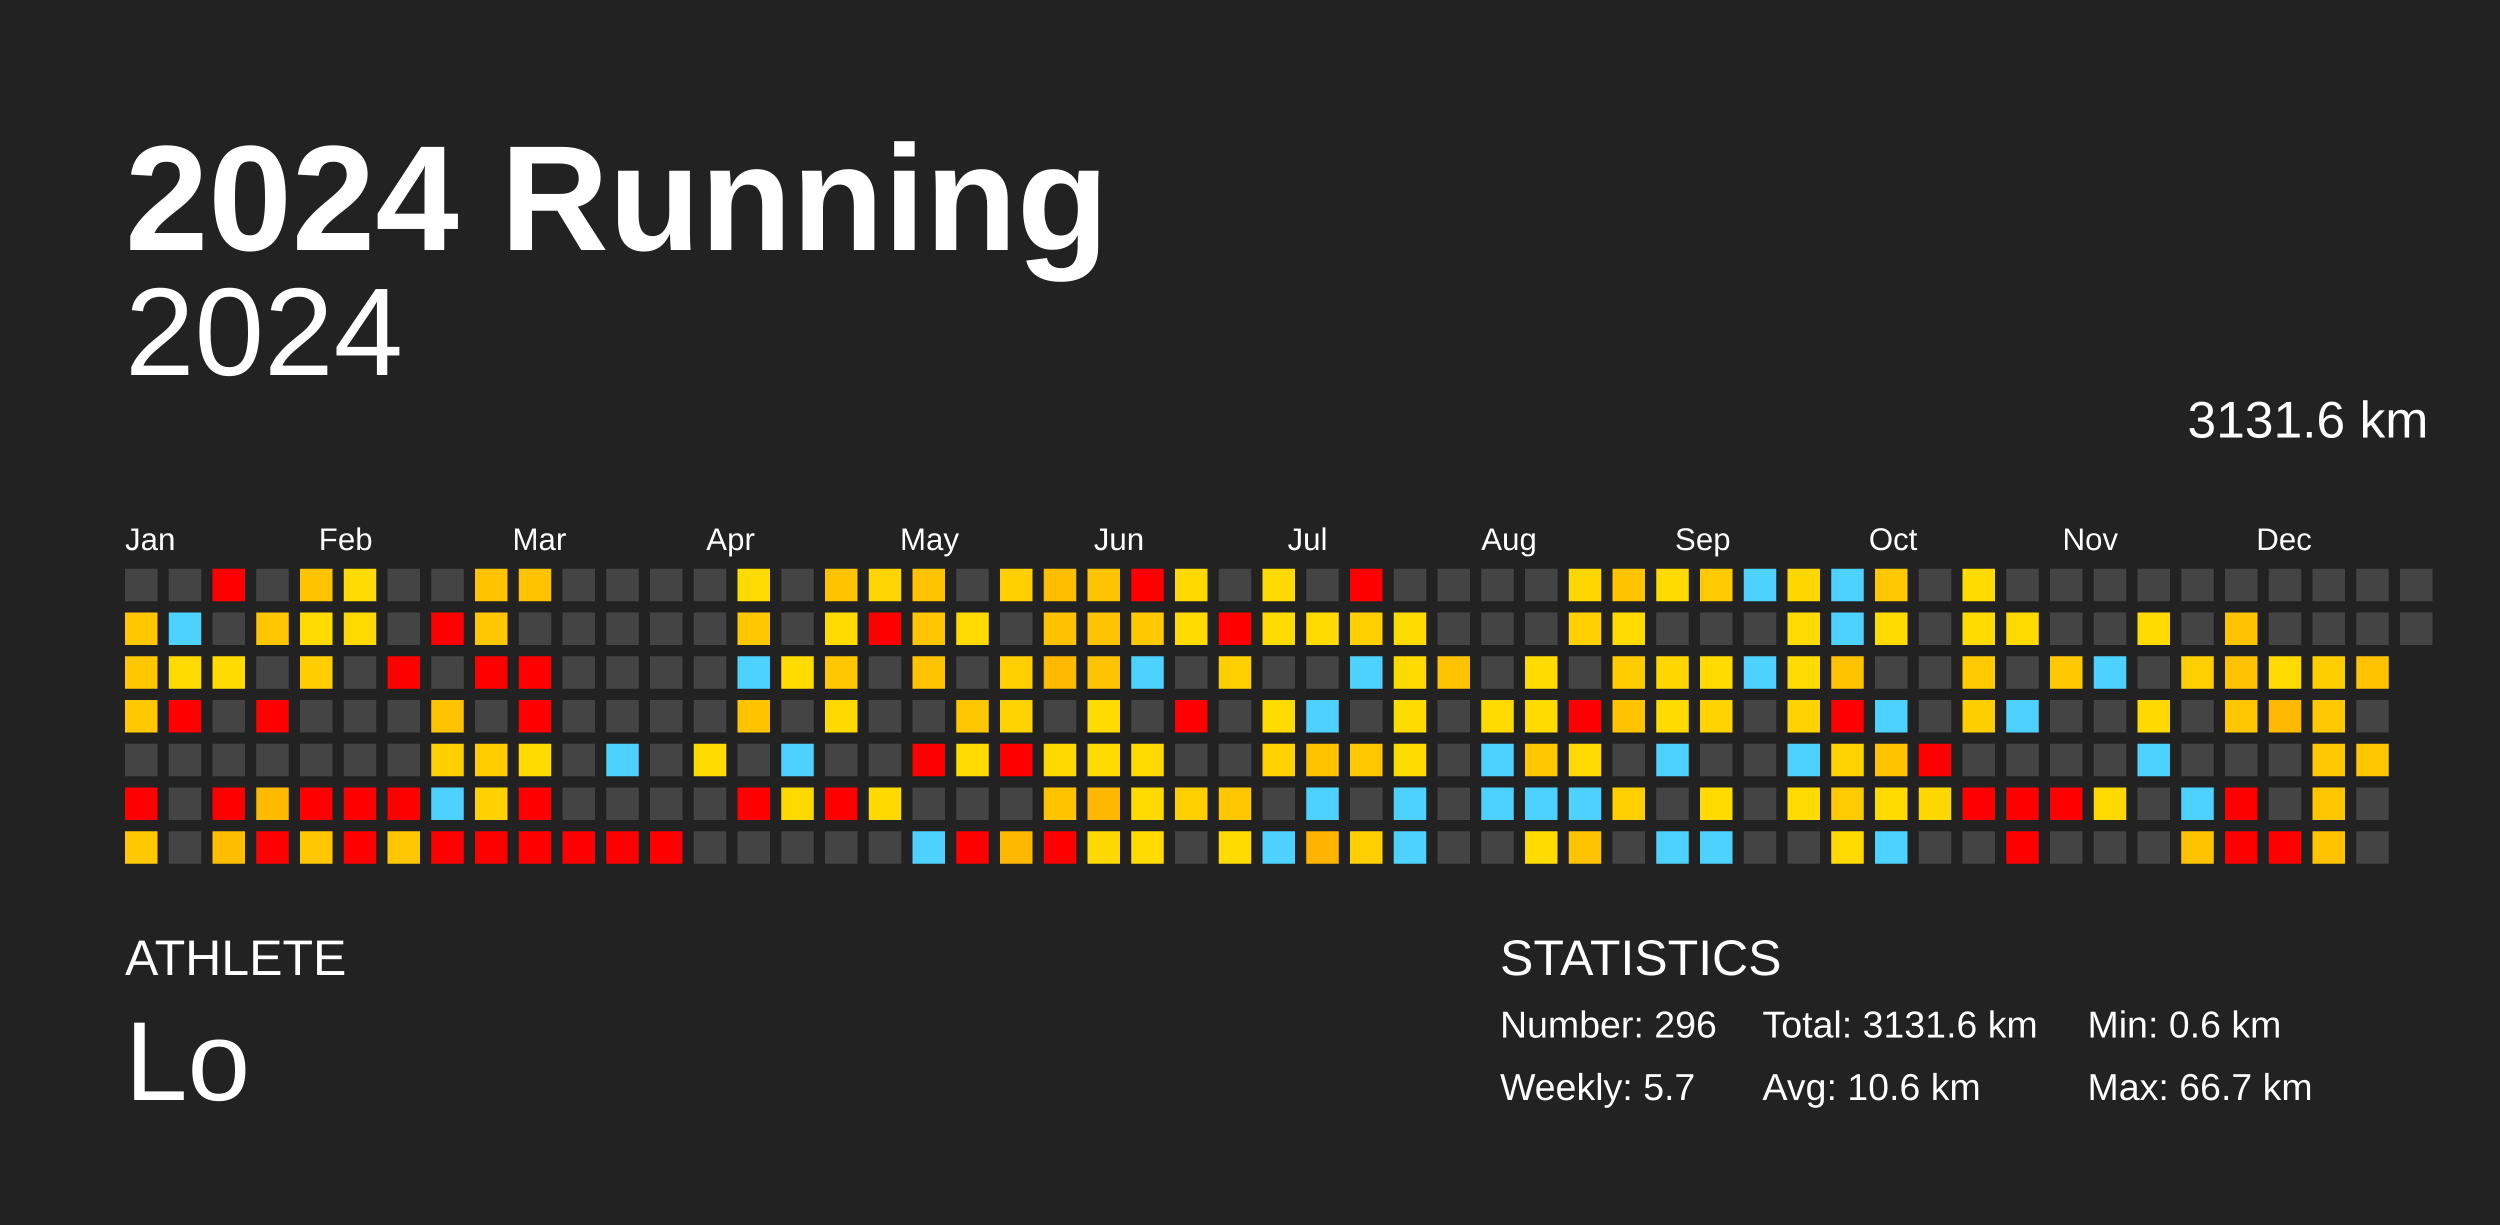
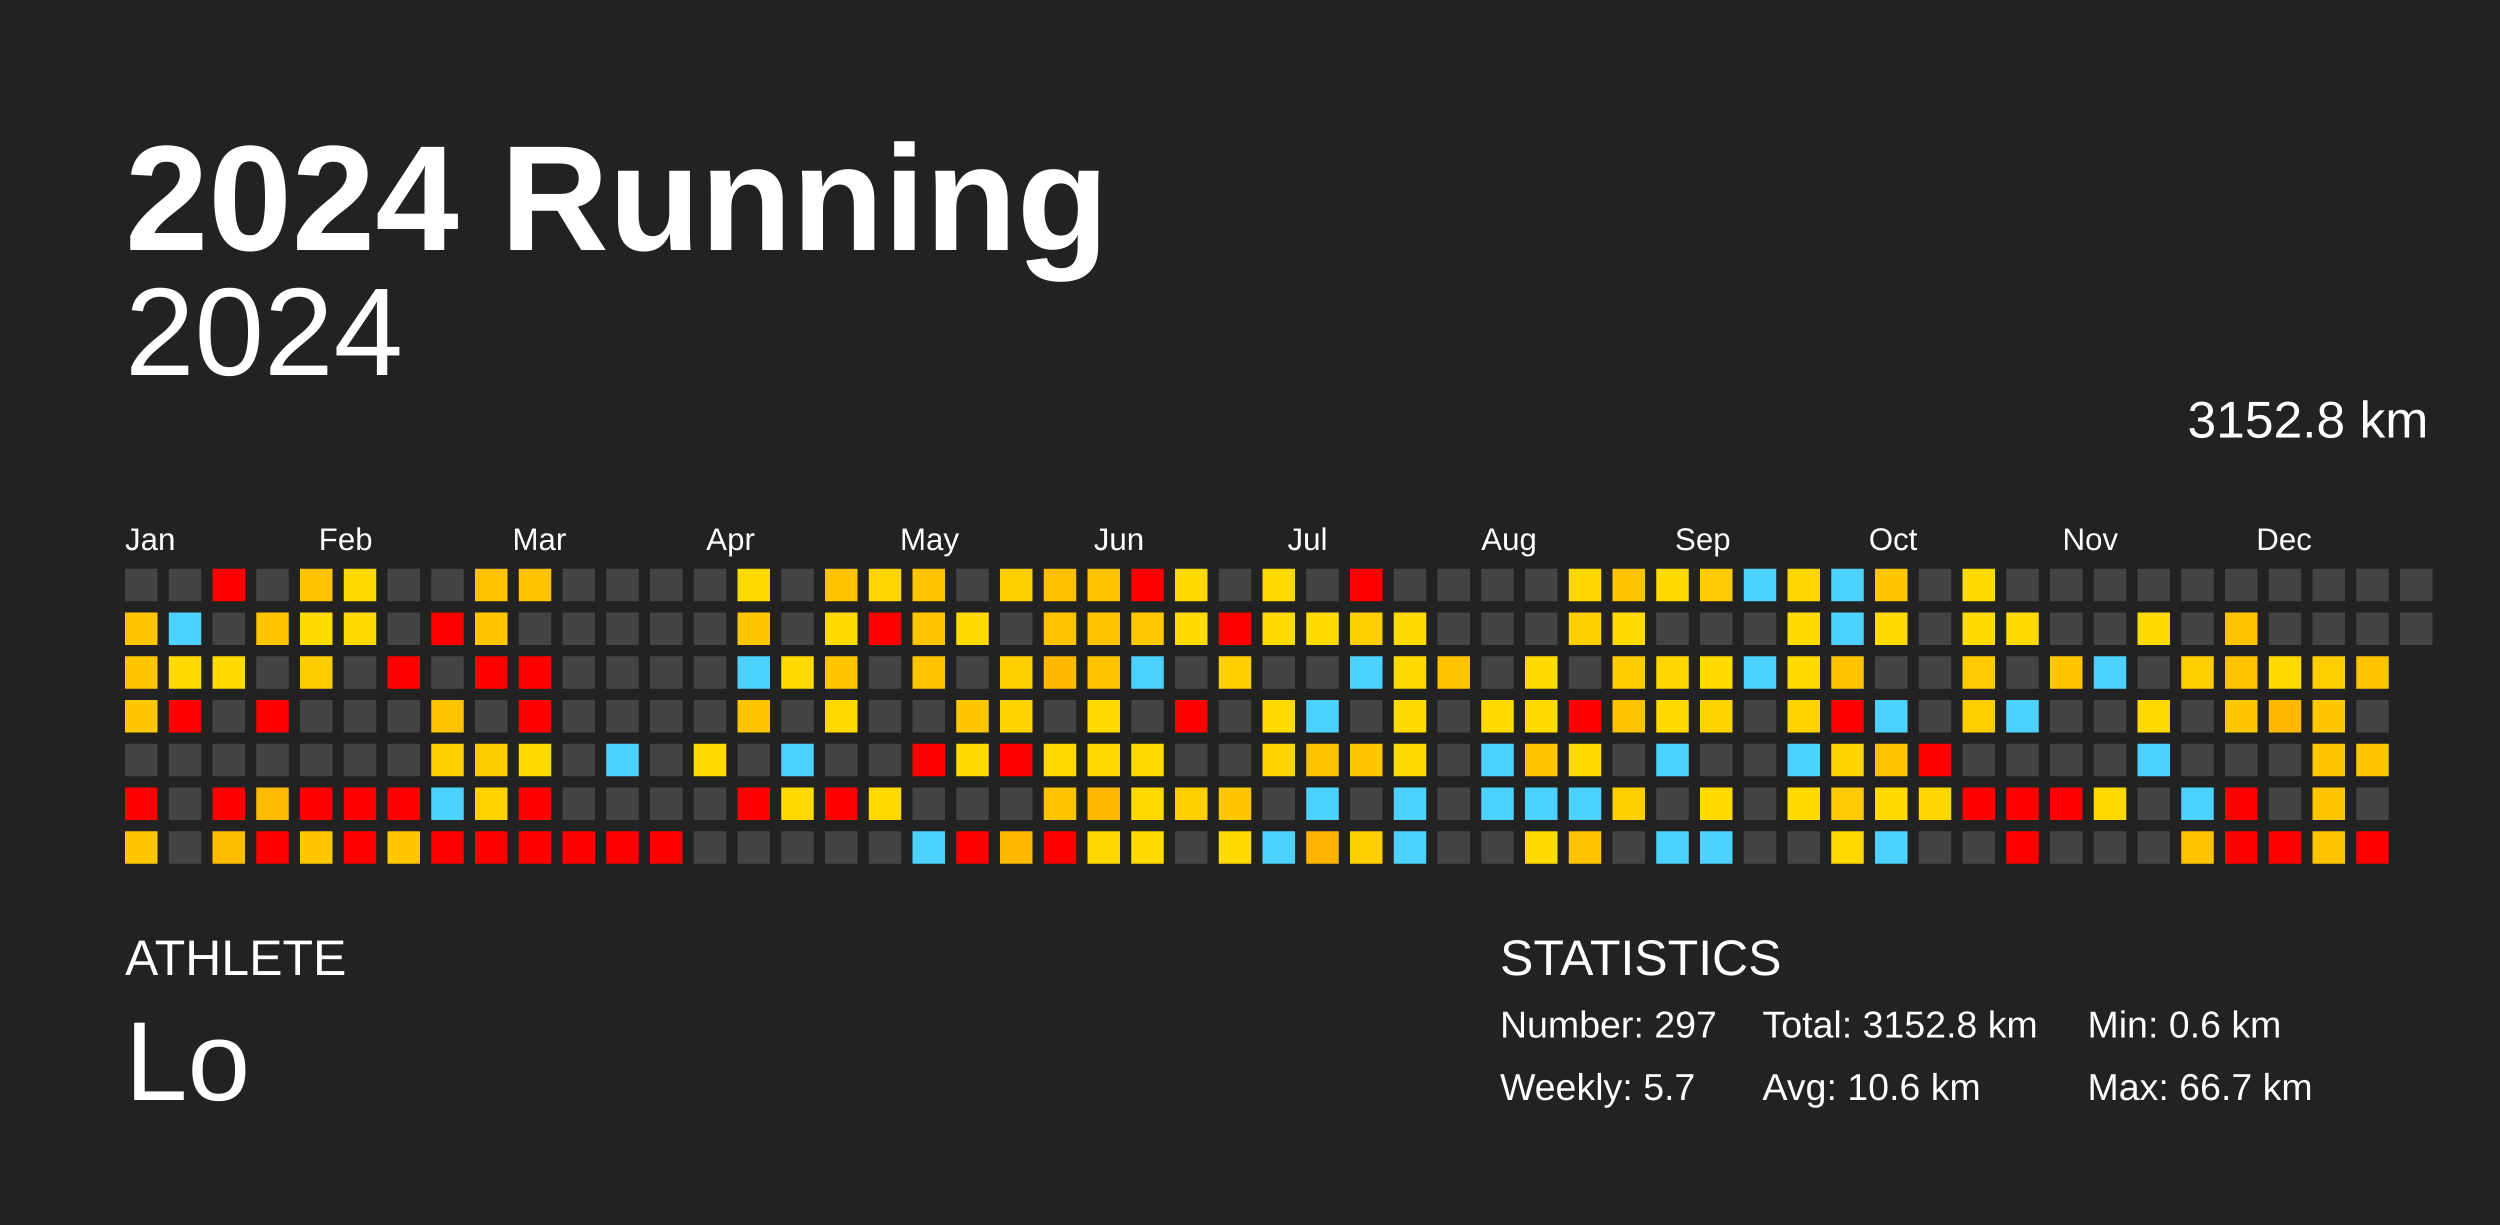
<svg xmlns="http://www.w3.org/2000/svg" baseProfile="full" height="98mm" version="1.1" viewBox="0,0,200,98" width="200mm">
  <defs />
  <rect fill="#222222" height="98" width="200" x="0" y="0" />
  <text fill="#FFFFFF" style="font-size:12px; font-family:Arial; font-weight:bold;" x="10" y="20">2024 Running</text>
  <text fill="#FFFFFF" style="font-size:4px; font-family:Arial" x="10" y="78">ATHLETE</text>
  <text fill="#FFFFFF" style="font-size:9px; font-family:Arial" x="10" y="88">Lo</text>
  <text fill="#FFFFFF" style="font-size:4px; font-family:Arial" x="120" y="78">STATISTICS</text>
-   <text fill="#FFFFFF" style="font-size:3px; font-family:Arial" x="120" y="83">Number: 296</text>
+   <text fill="#FFFFFF" style="font-size:3px; font-family:Arial" x="120" y="83">Number: 297</text>
  <text fill="#FFFFFF" style="font-size:3px; font-family:Arial" x="120" y="88">Weekly: 5.7</text>
-   <text fill="#FFFFFF" style="font-size:3px; font-family:Arial" x="141" y="83">Total: 3131.6 km</text>
+   <text fill="#FFFFFF" style="font-size:3px; font-family:Arial" x="141" y="83">Total: 3152.8 km</text>
  <text fill="#FFFFFF" style="font-size:3px; font-family:Arial" x="141" y="88">Avg: 10.6 km</text>
  <text fill="#FFFFFF" style="font-size:3px; font-family:Arial" x="167" y="83">Min: 0.6 km</text>
  <text fill="#FFFFFF" style="font-size:3px; font-family:Arial" x="167" y="88">Max: 66.7 km</text>
  <text alignment-baseline="hanging" fill="#FFFFFF" style="font-size:10.0px; font-family:Arial;" x="10" y="30">2024</text>
-   <text alignment-baseline="hanging" fill="#FFFFFF" style="font-size:4.125px; font-family:Arial;" x="175" y="35">3131.6 km</text>
+   <text alignment-baseline="hanging" fill="#FFFFFF" style="font-size:4.125px; font-family:Arial;" x="175" y="35">3152.8 km</text>
  <text fill="#FFFFFF" style="font-size:2.5px; font-family:Arial" x="10.0" y="44">Jan</text>
  <text fill="#FFFFFF" style="font-size:2.5px; font-family:Arial" x="25.5" y="44">Feb</text>
  <text fill="#FFFFFF" style="font-size:2.5px; font-family:Arial" x="41.0" y="44">Mar</text>
  <text fill="#FFFFFF" style="font-size:2.5px; font-family:Arial" x="56.5" y="44">Apr</text>
  <text fill="#FFFFFF" style="font-size:2.5px; font-family:Arial" x="72.0" y="44">May</text>
  <text fill="#FFFFFF" style="font-size:2.5px; font-family:Arial" x="87.5" y="44">Jun</text>
  <text fill="#FFFFFF" style="font-size:2.5px; font-family:Arial" x="103.0" y="44">Jul</text>
  <text fill="#FFFFFF" style="font-size:2.5px; font-family:Arial" x="118.5" y="44">Aug</text>
  <text fill="#FFFFFF" style="font-size:2.5px; font-family:Arial" x="134.0" y="44">Sep</text>
  <text fill="#FFFFFF" style="font-size:2.5px; font-family:Arial" x="149.5" y="44">Oct</text>
  <text fill="#FFFFFF" style="font-size:2.5px; font-family:Arial" x="165.0" y="44">Nov</text>
  <text fill="#FFFFFF" style="font-size:2.5px; font-family:Arial" x="180.5" y="44">Dec</text>
  <rect fill="#444444" height="2.6" width="2.6" x="10.0" y="45.5" />
  <rect fill="#ffc700" height="2.6" width="2.6" x="10.0" y="49.0" />
  <rect fill="#ffc700" height="2.6" width="2.6" x="10.0" y="52.5" />
  <rect fill="#ffc800" height="2.6" width="2.6" x="10.0" y="56.0" />
  <rect fill="#444444" height="2.6" width="2.6" x="10.0" y="59.5" />
  <rect fill="red" height="2.6" width="2.6" x="10.0" y="63.0" />
  <rect fill="#ffc800" height="2.6" width="2.6" x="10.0" y="66.5" />
  <rect fill="#444444" height="2.6" width="2.6" x="13.5" y="45.5" />
  <rect fill="#4dd2ff" height="2.6" width="2.6" x="13.5" y="49.0" />
  <rect fill="#ffda00" height="2.6" width="2.6" x="13.5" y="52.5" />
  <rect fill="red" height="2.6" width="2.6" x="13.5" y="56.0" />
  <rect fill="#444444" height="2.6" width="2.6" x="13.5" y="59.5" />
  <rect fill="#444444" height="2.6" width="2.6" x="13.5" y="63.0" />
  <rect fill="#444444" height="2.6" width="2.6" x="13.5" y="66.5" />
  <rect fill="red" height="2.6" width="2.6" x="17.0" y="45.5" />
  <rect fill="#444444" height="2.6" width="2.6" x="17.0" y="49.0" />
  <rect fill="#ffdb00" height="2.6" width="2.6" x="17.0" y="52.5" />
  <rect fill="#444444" height="2.6" width="2.6" x="17.0" y="56.0" />
  <rect fill="#444444" height="2.6" width="2.6" x="17.0" y="59.5" />
  <rect fill="red" height="2.6" width="2.6" x="17.0" y="63.0" />
  <rect fill="#ffbd00" height="2.6" width="2.6" x="17.0" y="66.5" />
  <rect fill="#444444" height="2.6" width="2.6" x="20.5" y="45.5" />
  <rect fill="#ffc600" height="2.6" width="2.6" x="20.5" y="49.0" />
  <rect fill="#444444" height="2.6" width="2.6" x="20.5" y="52.5" />
  <rect fill="red" height="2.6" width="2.6" x="20.5" y="56.0" />
  <rect fill="#444444" height="2.6" width="2.6" x="20.5" y="59.5" />
  <rect fill="#ffbb00" height="2.6" width="2.6" x="20.5" y="63.0" />
  <rect fill="red" height="2.6" width="2.6" x="20.5" y="66.5" />
  <rect fill="#ffc300" height="2.6" width="2.6" x="24.0" y="45.5" />
  <rect fill="#ffdb00" height="2.6" width="2.6" x="24.0" y="49.0" />
  <rect fill="#ffcd00" height="2.6" width="2.6" x="24.0" y="52.5" />
  <rect fill="#444444" height="2.6" width="2.6" x="24.0" y="56.0" />
  <rect fill="#444444" height="2.6" width="2.6" x="24.0" y="59.5" />
  <rect fill="red" height="2.6" width="2.6" x="24.0" y="63.0" />
  <rect fill="#ffc700" height="2.6" width="2.6" x="24.0" y="66.5" />
  <rect fill="#ffdb00" height="2.6" width="2.6" x="27.5" y="45.5" />
  <rect fill="#ffda00" height="2.6" width="2.6" x="27.5" y="49.0" />
  <rect fill="#444444" height="2.6" width="2.6" x="27.5" y="52.5" />
  <rect fill="#444444" height="2.6" width="2.6" x="27.5" y="56.0" />
  <rect fill="#444444" height="2.6" width="2.6" x="27.5" y="59.5" />
  <rect fill="red" height="2.6" width="2.6" x="27.5" y="63.0" />
  <rect fill="red" height="2.6" width="2.6" x="27.5" y="66.5" />
  <rect fill="#444444" height="2.6" width="2.6" x="31.0" y="45.5" />
  <rect fill="#444444" height="2.6" width="2.6" x="31.0" y="49.0" />
  <rect fill="red" height="2.6" width="2.6" x="31.0" y="52.5" />
  <rect fill="#444444" height="2.6" width="2.6" x="31.0" y="56.0" />
  <rect fill="#444444" height="2.6" width="2.6" x="31.0" y="59.5" />
  <rect fill="red" height="2.6" width="2.6" x="31.0" y="63.0" />
  <rect fill="#ffc700" height="2.6" width="2.6" x="31.0" y="66.5" />
  <rect fill="#444444" height="2.6" width="2.6" x="34.5" y="45.5" />
  <rect fill="red" height="2.6" width="2.6" x="34.5" y="49.0" />
  <rect fill="#444444" height="2.6" width="2.6" x="34.5" y="52.5" />
  <rect fill="#ffc300" height="2.6" width="2.6" x="34.5" y="56.0" />
  <rect fill="#ffcf00" height="2.6" width="2.6" x="34.5" y="59.5" />
  <rect fill="#4dd2ff" height="2.6" width="2.6" x="34.5" y="63.0" />
  <rect fill="red" height="2.6" width="2.6" x="34.5" y="66.5" />
  <rect fill="#ffc300" height="2.6" width="2.6" x="38.0" y="45.5" />
  <rect fill="#ffc700" height="2.6" width="2.6" x="38.0" y="49.0" />
  <rect fill="red" height="2.6" width="2.6" x="38.0" y="52.5" />
  <rect fill="#444444" height="2.6" width="2.6" x="38.0" y="56.0" />
  <rect fill="#ffcd00" height="2.6" width="2.6" x="38.0" y="59.5" />
  <rect fill="#ffd200" height="2.6" width="2.6" x="38.0" y="63.0" />
  <rect fill="red" height="2.6" width="2.6" x="38.0" y="66.5" />
  <rect fill="#ffc300" height="2.6" width="2.6" x="41.5" y="45.5" />
  <rect fill="#444444" height="2.6" width="2.6" x="41.5" y="49.0" />
  <rect fill="red" height="2.6" width="2.6" x="41.5" y="52.5" />
  <rect fill="red" height="2.6" width="2.6" x="41.5" y="56.0" />
  <rect fill="#ffdb00" height="2.6" width="2.6" x="41.5" y="59.5" />
  <rect fill="red" height="2.6" width="2.6" x="41.5" y="63.0" />
  <rect fill="red" height="2.6" width="2.6" x="41.5" y="66.5" />
  <rect fill="#444444" height="2.6" width="2.6" x="45.0" y="45.5" />
  <rect fill="#444444" height="2.6" width="2.6" x="45.0" y="49.0" />
  <rect fill="#444444" height="2.6" width="2.6" x="45.0" y="52.5" />
  <rect fill="#444444" height="2.6" width="2.6" x="45.0" y="56.0" />
  <rect fill="#444444" height="2.6" width="2.6" x="45.0" y="59.5" />
  <rect fill="#444444" height="2.6" width="2.6" x="45.0" y="63.0" />
  <rect fill="red" height="2.6" width="2.6" x="45.0" y="66.5" />
  <rect fill="#444444" height="2.6" width="2.6" x="48.5" y="45.5" />
  <rect fill="#444444" height="2.6" width="2.6" x="48.5" y="49.0" />
  <rect fill="#444444" height="2.6" width="2.6" x="48.5" y="52.5" />
  <rect fill="#444444" height="2.6" width="2.6" x="48.5" y="56.0" />
  <rect fill="#4dd2ff" height="2.6" width="2.6" x="48.5" y="59.5" />
  <rect fill="#444444" height="2.6" width="2.6" x="48.5" y="63.0" />
  <rect fill="red" height="2.6" width="2.6" x="48.5" y="66.5" />
  <rect fill="#444444" height="2.6" width="2.6" x="52.0" y="45.5" />
  <rect fill="#444444" height="2.6" width="2.6" x="52.0" y="49.0" />
  <rect fill="#444444" height="2.6" width="2.6" x="52.0" y="52.5" />
  <rect fill="#444444" height="2.6" width="2.6" x="52.0" y="56.0" />
  <rect fill="#444444" height="2.6" width="2.6" x="52.0" y="59.5" />
  <rect fill="#444444" height="2.6" width="2.6" x="52.0" y="63.0" />
  <rect fill="red" height="2.6" width="2.6" x="52.0" y="66.5" />
  <rect fill="#444444" height="2.6" width="2.6" x="55.5" y="45.5" />
  <rect fill="#444444" height="2.6" width="2.6" x="55.5" y="49.0" />
  <rect fill="#444444" height="2.6" width="2.6" x="55.5" y="52.5" />
  <rect fill="#444444" height="2.6" width="2.6" x="55.5" y="56.0" />
  <rect fill="#ffdb00" height="2.6" width="2.6" x="55.5" y="59.5" />
  <rect fill="#444444" height="2.6" width="2.6" x="55.5" y="63.0" />
  <rect fill="#444444" height="2.6" width="2.6" x="55.5" y="66.5" />
  <rect fill="#ffdb00" height="2.6" width="2.6" x="59.0" y="45.5" />
  <rect fill="#ffc700" height="2.6" width="2.6" x="59.0" y="49.0" />
  <rect fill="#4dd2ff" height="2.6" width="2.6" x="59.0" y="52.5" />
  <rect fill="#ffc300" height="2.6" width="2.6" x="59.0" y="56.0" />
  <rect fill="#444444" height="2.6" width="2.6" x="59.0" y="59.5" />
  <rect fill="red" height="2.6" width="2.6" x="59.0" y="63.0" />
  <rect fill="#444444" height="2.6" width="2.6" x="59.0" y="66.5" />
  <rect fill="#444444" height="2.6" width="2.6" x="62.5" y="45.5" />
  <rect fill="#444444" height="2.6" width="2.6" x="62.5" y="49.0" />
  <rect fill="#ffdb00" height="2.6" width="2.6" x="62.5" y="52.5" />
  <rect fill="#444444" height="2.6" width="2.6" x="62.5" y="56.0" />
  <rect fill="#4dd2ff" height="2.6" width="2.6" x="62.5" y="59.5" />
  <rect fill="#ffd900" height="2.6" width="2.6" x="62.5" y="63.0" />
  <rect fill="#444444" height="2.6" width="2.6" x="62.5" y="66.5" />
  <rect fill="#ffc300" height="2.6" width="2.6" x="66.0" y="45.5" />
  <rect fill="#ffdb00" height="2.6" width="2.6" x="66.0" y="49.0" />
  <rect fill="#ffc700" height="2.6" width="2.6" x="66.0" y="52.5" />
  <rect fill="#ffd900" height="2.6" width="2.6" x="66.0" y="56.0" />
  <rect fill="#444444" height="2.6" width="2.6" x="66.0" y="59.5" />
  <rect fill="red" height="2.6" width="2.6" x="66.0" y="63.0" />
  <rect fill="#444444" height="2.6" width="2.6" x="66.0" y="66.5" />
  <rect fill="#ffd400" height="2.6" width="2.6" x="69.5" y="45.5" />
  <rect fill="red" height="2.6" width="2.6" x="69.5" y="49.0" />
  <rect fill="#444444" height="2.6" width="2.6" x="69.5" y="52.5" />
  <rect fill="#444444" height="2.6" width="2.6" x="69.5" y="56.0" />
  <rect fill="#444444" height="2.6" width="2.6" x="69.5" y="59.5" />
  <rect fill="#ffd900" height="2.6" width="2.6" x="69.5" y="63.0" />
  <rect fill="#444444" height="2.6" width="2.6" x="69.5" y="66.5" />
  <rect fill="#ffc300" height="2.6" width="2.6" x="73.0" y="45.5" />
  <rect fill="#ffc500" height="2.6" width="2.6" x="73.0" y="49.0" />
  <rect fill="#ffc300" height="2.6" width="2.6" x="73.0" y="52.5" />
  <rect fill="#444444" height="2.6" width="2.6" x="73.0" y="56.0" />
  <rect fill="red" height="2.6" width="2.6" x="73.0" y="59.5" />
  <rect fill="#444444" height="2.6" width="2.6" x="73.0" y="63.0" />
  <rect fill="#4dd2ff" height="2.6" width="2.6" x="73.0" y="66.5" />
  <rect fill="#444444" height="2.6" width="2.6" x="76.5" y="45.5" />
  <rect fill="#ffdb00" height="2.6" width="2.6" x="76.5" y="49.0" />
  <rect fill="#444444" height="2.6" width="2.6" x="76.5" y="52.5" />
  <rect fill="#ffc700" height="2.6" width="2.6" x="76.5" y="56.0" />
  <rect fill="#ffdb00" height="2.6" width="2.6" x="76.5" y="59.5" />
  <rect fill="#444444" height="2.6" width="2.6" x="76.5" y="63.0" />
  <rect fill="red" height="2.6" width="2.6" x="76.5" y="66.5" />
  <rect fill="#ffcf00" height="2.6" width="2.6" x="80.0" y="45.5" />
  <rect fill="#444444" height="2.6" width="2.6" x="80.0" y="49.0" />
  <rect fill="#ffcf00" height="2.6" width="2.6" x="80.0" y="52.5" />
  <rect fill="#ffd300" height="2.6" width="2.6" x="80.0" y="56.0" />
  <rect fill="red" height="2.6" width="2.6" x="80.0" y="59.5" />
  <rect fill="#444444" height="2.6" width="2.6" x="80.0" y="63.0" />
  <rect fill="#ffb800" height="2.6" width="2.6" x="80.0" y="66.5" />
  <rect fill="#ffbf00" height="2.6" width="2.6" x="83.5" y="45.5" />
  <rect fill="#ffc200" height="2.6" width="2.6" x="83.5" y="49.0" />
  <rect fill="#ffba00" height="2.6" width="2.6" x="83.5" y="52.5" />
  <rect fill="#444444" height="2.6" width="2.6" x="83.5" y="56.0" />
  <rect fill="#ffd900" height="2.6" width="2.6" x="83.5" y="59.5" />
  <rect fill="#ffc300" height="2.6" width="2.6" x="83.5" y="63.0" />
  <rect fill="red" height="2.6" width="2.6" x="83.5" y="66.5" />
  <rect fill="#ffc400" height="2.6" width="2.6" x="87.0" y="45.5" />
  <rect fill="#ffc300" height="2.6" width="2.6" x="87.0" y="49.0" />
  <rect fill="#ffc400" height="2.6" width="2.6" x="87.0" y="52.5" />
  <rect fill="#ffdb00" height="2.6" width="2.6" x="87.0" y="56.0" />
  <rect fill="#ffdb00" height="2.6" width="2.6" x="87.0" y="59.5" />
  <rect fill="#ffb700" height="2.6" width="2.6" x="87.0" y="63.0" />
  <rect fill="#ffd800" height="2.6" width="2.6" x="87.0" y="66.5" />
  <rect fill="red" height="2.6" width="2.6" x="90.5" y="45.5" />
  <rect fill="#ffc900" height="2.6" width="2.6" x="90.5" y="49.0" />
  <rect fill="#4dd2ff" height="2.6" width="2.6" x="90.5" y="52.5" />
  <rect fill="#444444" height="2.6" width="2.6" x="90.5" y="56.0" />
  <rect fill="#ffda00" height="2.6" width="2.6" x="90.5" y="59.5" />
  <rect fill="#ffda00" height="2.6" width="2.6" x="90.5" y="63.0" />
  <rect fill="#ffdb00" height="2.6" width="2.6" x="90.5" y="66.5" />
  <rect fill="#ffd900" height="2.6" width="2.6" x="94.0" y="45.5" />
  <rect fill="#ffdb00" height="2.6" width="2.6" x="94.0" y="49.0" />
  <rect fill="#444444" height="2.6" width="2.6" x="94.0" y="52.5" />
  <rect fill="red" height="2.6" width="2.6" x="94.0" y="56.0" />
  <rect fill="#444444" height="2.6" width="2.6" x="94.0" y="59.5" />
  <rect fill="#ffcf00" height="2.6" width="2.6" x="94.0" y="63.0" />
  <rect fill="#444444" height="2.6" width="2.6" x="94.0" y="66.5" />
  <rect fill="#444444" height="2.6" width="2.6" x="97.5" y="45.5" />
  <rect fill="red" height="2.6" width="2.6" x="97.5" y="49.0" />
  <rect fill="#ffcf00" height="2.6" width="2.6" x="97.5" y="52.5" />
  <rect fill="#444444" height="2.6" width="2.6" x="97.5" y="56.0" />
  <rect fill="#444444" height="2.6" width="2.6" x="97.5" y="59.5" />
  <rect fill="#ffc700" height="2.6" width="2.6" x="97.5" y="63.0" />
  <rect fill="#ffdb00" height="2.6" width="2.6" x="97.5" y="66.5" />
  <rect fill="#ffda00" height="2.6" width="2.6" x="101.0" y="45.5" />
  <rect fill="#ffdb00" height="2.6" width="2.6" x="101.0" y="49.0" />
  <rect fill="#444444" height="2.6" width="2.6" x="101.0" y="52.5" />
  <rect fill="#ffdb00" height="2.6" width="2.6" x="101.0" y="56.0" />
  <rect fill="#ffd300" height="2.6" width="2.6" x="101.0" y="59.5" />
  <rect fill="#444444" height="2.6" width="2.6" x="101.0" y="63.0" />
  <rect fill="#4dd2ff" height="2.6" width="2.6" x="101.0" y="66.5" />
  <rect fill="#444444" height="2.6" width="2.6" x="104.5" y="45.5" />
  <rect fill="#ffdb00" height="2.6" width="2.6" x="104.5" y="49.0" />
  <rect fill="#444444" height="2.6" width="2.6" x="104.5" y="52.5" />
  <rect fill="#4dd2ff" height="2.6" width="2.6" x="104.5" y="56.0" />
  <rect fill="#ffc300" height="2.6" width="2.6" x="104.5" y="59.5" />
  <rect fill="#4dd2ff" height="2.6" width="2.6" x="104.5" y="63.0" />
  <rect fill="#ffb500" height="2.6" width="2.6" x="104.5" y="66.5" />
  <rect fill="red" height="2.6" width="2.6" x="108.0" y="45.5" />
  <rect fill="#ffcf00" height="2.6" width="2.6" x="108.0" y="49.0" />
  <rect fill="#4dd2ff" height="2.6" width="2.6" x="108.0" y="52.5" />
  <rect fill="#444444" height="2.6" width="2.6" x="108.0" y="56.0" />
  <rect fill="#ffc800" height="2.6" width="2.6" x="108.0" y="59.5" />
  <rect fill="#444444" height="2.6" width="2.6" x="108.0" y="63.0" />
  <rect fill="#ffcf00" height="2.6" width="2.6" x="108.0" y="66.5" />
  <rect fill="#444444" height="2.6" width="2.6" x="111.5" y="45.5" />
  <rect fill="#ffdb00" height="2.6" width="2.6" x="111.5" y="49.0" />
  <rect fill="#ffda00" height="2.6" width="2.6" x="111.5" y="52.5" />
  <rect fill="#ffdb00" height="2.6" width="2.6" x="111.5" y="56.0" />
  <rect fill="#ffdb00" height="2.6" width="2.6" x="111.5" y="59.5" />
  <rect fill="#4dd2ff" height="2.6" width="2.6" x="111.5" y="63.0" />
  <rect fill="#4dd2ff" height="2.6" width="2.6" x="111.5" y="66.5" />
  <rect fill="#444444" height="2.6" width="2.6" x="115.0" y="45.5" />
  <rect fill="#444444" height="2.6" width="2.6" x="115.0" y="49.0" />
  <rect fill="#ffc300" height="2.6" width="2.6" x="115.0" y="52.5" />
  <rect fill="#444444" height="2.6" width="2.6" x="115.0" y="56.0" />
  <rect fill="#444444" height="2.6" width="2.6" x="115.0" y="59.5" />
  <rect fill="#444444" height="2.6" width="2.6" x="115.0" y="63.0" />
  <rect fill="#444444" height="2.6" width="2.6" x="115.0" y="66.5" />
  <rect fill="#444444" height="2.6" width="2.6" x="118.5" y="45.5" />
  <rect fill="#444444" height="2.6" width="2.6" x="118.5" y="49.0" />
  <rect fill="#444444" height="2.6" width="2.6" x="118.5" y="52.5" />
  <rect fill="#ffdb00" height="2.6" width="2.6" x="118.5" y="56.0" />
  <rect fill="#4dd2ff" height="2.6" width="2.6" x="118.5" y="59.5" />
  <rect fill="#4dd2ff" height="2.6" width="2.6" x="118.5" y="63.0" />
  <rect fill="#444444" height="2.6" width="2.6" x="118.5" y="66.5" />
  <rect fill="#444444" height="2.6" width="2.6" x="122.0" y="45.5" />
  <rect fill="#444444" height="2.6" width="2.6" x="122.0" y="49.0" />
  <rect fill="#ffdb00" height="2.6" width="2.6" x="122.0" y="52.5" />
  <rect fill="#ffdb00" height="2.6" width="2.6" x="122.0" y="56.0" />
  <rect fill="#ffc700" height="2.6" width="2.6" x="122.0" y="59.5" />
  <rect fill="#4dd2ff" height="2.6" width="2.6" x="122.0" y="63.0" />
  <rect fill="#ffdb00" height="2.6" width="2.6" x="122.0" y="66.5" />
  <rect fill="#ffd700" height="2.6" width="2.6" x="125.5" y="45.5" />
  <rect fill="#ffcf00" height="2.6" width="2.6" x="125.5" y="49.0" />
  <rect fill="#444444" height="2.6" width="2.6" x="125.5" y="52.5" />
  <rect fill="red" height="2.6" width="2.6" x="125.5" y="56.0" />
  <rect fill="#ffd900" height="2.6" width="2.6" x="125.5" y="59.5" />
  <rect fill="#4dd2ff" height="2.6" width="2.6" x="125.5" y="63.0" />
  <rect fill="#ffc300" height="2.6" width="2.6" x="125.5" y="66.5" />
  <rect fill="#ffc300" height="2.6" width="2.6" x="129.0" y="45.5" />
  <rect fill="#ffdb00" height="2.6" width="2.6" x="129.0" y="49.0" />
  <rect fill="#ffcc00" height="2.6" width="2.6" x="129.0" y="52.5" />
  <rect fill="#ffc300" height="2.6" width="2.6" x="129.0" y="56.0" />
  <rect fill="#444444" height="2.6" width="2.6" x="129.0" y="59.5" />
  <rect fill="#ffcf00" height="2.6" width="2.6" x="129.0" y="63.0" />
  <rect fill="#444444" height="2.6" width="2.6" x="129.0" y="66.5" />
  <rect fill="#ffda00" height="2.6" width="2.6" x="132.5" y="45.5" />
  <rect fill="#444444" height="2.6" width="2.6" x="132.5" y="49.0" />
  <rect fill="#ffd600" height="2.6" width="2.6" x="132.5" y="52.5" />
  <rect fill="#ffdb00" height="2.6" width="2.6" x="132.5" y="56.0" />
  <rect fill="#4dd2ff" height="2.6" width="2.6" x="132.5" y="59.5" />
  <rect fill="#444444" height="2.6" width="2.6" x="132.5" y="63.0" />
  <rect fill="#4dd2ff" height="2.6" width="2.6" x="132.5" y="66.5" />
  <rect fill="#ffca00" height="2.6" width="2.6" x="136.0" y="45.5" />
  <rect fill="#444444" height="2.6" width="2.6" x="136.0" y="49.0" />
  <rect fill="#ffdb00" height="2.6" width="2.6" x="136.0" y="52.5" />
  <rect fill="#ffd300" height="2.6" width="2.6" x="136.0" y="56.0" />
  <rect fill="#444444" height="2.6" width="2.6" x="136.0" y="59.5" />
  <rect fill="#ffdb00" height="2.6" width="2.6" x="136.0" y="63.0" />
  <rect fill="#4dd2ff" height="2.6" width="2.6" x="136.0" y="66.5" />
  <rect fill="#4dd2ff" height="2.6" width="2.6" x="139.5" y="45.5" />
  <rect fill="#444444" height="2.6" width="2.6" x="139.5" y="49.0" />
  <rect fill="#4dd2ff" height="2.6" width="2.6" x="139.5" y="52.5" />
  <rect fill="#444444" height="2.6" width="2.6" x="139.5" y="56.0" />
  <rect fill="#444444" height="2.6" width="2.6" x="139.5" y="59.5" />
  <rect fill="#444444" height="2.6" width="2.6" x="139.5" y="63.0" />
  <rect fill="#444444" height="2.6" width="2.6" x="139.5" y="66.5" />
  <rect fill="#ffd700" height="2.6" width="2.6" x="143.0" y="45.5" />
  <rect fill="#ffdb00" height="2.6" width="2.6" x="143.0" y="49.0" />
  <rect fill="#ffdb00" height="2.6" width="2.6" x="143.0" y="52.5" />
  <rect fill="#ffd300" height="2.6" width="2.6" x="143.0" y="56.0" />
  <rect fill="#4dd2ff" height="2.6" width="2.6" x="143.0" y="59.5" />
  <rect fill="#ffdb00" height="2.6" width="2.6" x="143.0" y="63.0" />
  <rect fill="#444444" height="2.6" width="2.6" x="143.0" y="66.5" />
  <rect fill="#4dd2ff" height="2.6" width="2.6" x="146.5" y="45.5" />
  <rect fill="#4dd2ff" height="2.6" width="2.6" x="146.5" y="49.0" />
  <rect fill="#ffc300" height="2.6" width="2.6" x="146.5" y="52.5" />
  <rect fill="red" height="2.6" width="2.6" x="146.5" y="56.0" />
  <rect fill="#ffd300" height="2.6" width="2.6" x="146.5" y="59.5" />
  <rect fill="#ffca00" height="2.6" width="2.6" x="146.5" y="63.0" />
  <rect fill="#ffd900" height="2.6" width="2.6" x="146.5" y="66.5" />
  <rect fill="#ffc800" height="2.6" width="2.6" x="150.0" y="45.5" />
  <rect fill="#ffdb00" height="2.6" width="2.6" x="150.0" y="49.0" />
  <rect fill="#444444" height="2.6" width="2.6" x="150.0" y="52.5" />
  <rect fill="#4dd2ff" height="2.6" width="2.6" x="150.0" y="56.0" />
  <rect fill="#ffc300" height="2.6" width="2.6" x="150.0" y="59.5" />
  <rect fill="#ffdb00" height="2.6" width="2.6" x="150.0" y="63.0" />
  <rect fill="#4dd2ff" height="2.6" width="2.6" x="150.0" y="66.5" />
  <rect fill="#444444" height="2.6" width="2.6" x="153.5" y="45.5" />
  <rect fill="#444444" height="2.6" width="2.6" x="153.5" y="49.0" />
  <rect fill="#444444" height="2.6" width="2.6" x="153.5" y="52.5" />
  <rect fill="#444444" height="2.6" width="2.6" x="153.5" y="56.0" />
  <rect fill="red" height="2.6" width="2.6" x="153.5" y="59.5" />
  <rect fill="#ffd700" height="2.6" width="2.6" x="153.5" y="63.0" />
  <rect fill="#444444" height="2.6" width="2.6" x="153.5" y="66.5" />
  <rect fill="#ffdb00" height="2.6" width="2.6" x="157.0" y="45.5" />
  <rect fill="#ffdb00" height="2.6" width="2.6" x="157.0" y="49.0" />
  <rect fill="#ffca00" height="2.6" width="2.6" x="157.0" y="52.5" />
  <rect fill="#ffce00" height="2.6" width="2.6" x="157.0" y="56.0" />
  <rect fill="#444444" height="2.6" width="2.6" x="157.0" y="59.5" />
  <rect fill="red" height="2.6" width="2.6" x="157.0" y="63.0" />
  <rect fill="#444444" height="2.6" width="2.6" x="157.0" y="66.5" />
  <rect fill="#444444" height="2.6" width="2.6" x="160.5" y="45.5" />
  <rect fill="#ffda00" height="2.6" width="2.6" x="160.5" y="49.0" />
  <rect fill="#444444" height="2.6" width="2.6" x="160.5" y="52.5" />
  <rect fill="#4dd2ff" height="2.6" width="2.6" x="160.5" y="56.0" />
  <rect fill="#444444" height="2.6" width="2.6" x="160.5" y="59.5" />
  <rect fill="red" height="2.6" width="2.6" x="160.5" y="63.0" />
  <rect fill="red" height="2.6" width="2.6" x="160.5" y="66.5" />
  <rect fill="#444444" height="2.6" width="2.6" x="164.0" y="45.5" />
  <rect fill="#444444" height="2.6" width="2.6" x="164.0" y="49.0" />
  <rect fill="#ffc800" height="2.6" width="2.6" x="164.0" y="52.5" />
  <rect fill="#444444" height="2.6" width="2.6" x="164.0" y="56.0" />
  <rect fill="#444444" height="2.6" width="2.6" x="164.0" y="59.5" />
  <rect fill="red" height="2.6" width="2.6" x="164.0" y="63.0" />
  <rect fill="#444444" height="2.6" width="2.6" x="164.0" y="66.5" />
  <rect fill="#444444" height="2.6" width="2.6" x="167.5" y="45.5" />
  <rect fill="#444444" height="2.6" width="2.6" x="167.5" y="49.0" />
  <rect fill="#4dd2ff" height="2.6" width="2.6" x="167.5" y="52.5" />
  <rect fill="#444444" height="2.6" width="2.6" x="167.5" y="56.0" />
  <rect fill="#444444" height="2.6" width="2.6" x="167.5" y="59.5" />
  <rect fill="#ffd900" height="2.6" width="2.6" x="167.5" y="63.0" />
  <rect fill="#444444" height="2.6" width="2.6" x="167.5" y="66.5" />
  <rect fill="#444444" height="2.6" width="2.6" x="171.0" y="45.5" />
  <rect fill="#ffdb00" height="2.6" width="2.6" x="171.0" y="49.0" />
  <rect fill="#444444" height="2.6" width="2.6" x="171.0" y="52.5" />
  <rect fill="#ffd900" height="2.6" width="2.6" x="171.0" y="56.0" />
  <rect fill="#4dd2ff" height="2.6" width="2.6" x="171.0" y="59.5" />
  <rect fill="#444444" height="2.6" width="2.6" x="171.0" y="63.0" />
  <rect fill="#444444" height="2.6" width="2.6" x="171.0" y="66.5" />
  <rect fill="#444444" height="2.6" width="2.6" x="174.5" y="45.5" />
  <rect fill="#444444" height="2.6" width="2.6" x="174.5" y="49.0" />
  <rect fill="#ffcf00" height="2.6" width="2.6" x="174.5" y="52.5" />
  <rect fill="#444444" height="2.6" width="2.6" x="174.5" y="56.0" />
  <rect fill="#444444" height="2.6" width="2.6" x="174.5" y="59.5" />
  <rect fill="#4dd2ff" height="2.6" width="2.6" x="174.5" y="63.0" />
  <rect fill="#ffc300" height="2.6" width="2.6" x="174.5" y="66.5" />
  <rect fill="#444444" height="2.6" width="2.6" x="178.0" y="45.5" />
  <rect fill="#ffc300" height="2.6" width="2.6" x="178.0" y="49.0" />
  <rect fill="#ffc300" height="2.6" width="2.6" x="178.0" y="52.5" />
  <rect fill="#ffc700" height="2.6" width="2.6" x="178.0" y="56.0" />
  <rect fill="#444444" height="2.6" width="2.6" x="178.0" y="59.5" />
  <rect fill="red" height="2.6" width="2.6" x="178.0" y="63.0" />
  <rect fill="red" height="2.6" width="2.6" x="178.0" y="66.5" />
  <rect fill="#444444" height="2.6" width="2.6" x="181.5" y="45.5" />
  <rect fill="#444444" height="2.6" width="2.6" x="181.5" y="49.0" />
  <rect fill="#ffda00" height="2.6" width="2.6" x="181.5" y="52.5" />
  <rect fill="#ffba00" height="2.6" width="2.6" x="181.5" y="56.0" />
  <rect fill="#444444" height="2.6" width="2.6" x="181.5" y="59.5" />
  <rect fill="#444444" height="2.6" width="2.6" x="181.5" y="63.0" />
  <rect fill="red" height="2.6" width="2.6" x="181.5" y="66.5" />
  <rect fill="#444444" height="2.6" width="2.6" x="185.0" y="45.5" />
  <rect fill="#444444" height="2.6" width="2.6" x="185.0" y="49.0" />
  <rect fill="#ffce00" height="2.6" width="2.6" x="185.0" y="52.5" />
  <rect fill="#ffc800" height="2.6" width="2.6" x="185.0" y="56.0" />
  <rect fill="#ffc800" height="2.6" width="2.6" x="185.0" y="59.5" />
  <rect fill="#ffc600" height="2.6" width="2.6" x="185.0" y="63.0" />
  <rect fill="#ffc300" height="2.6" width="2.6" x="185.0" y="66.5" />
  <rect fill="#444444" height="2.6" width="2.6" x="188.5" y="45.5" />
  <rect fill="#444444" height="2.6" width="2.6" x="188.5" y="49.0" />
  <rect fill="#ffc300" height="2.6" width="2.6" x="188.5" y="52.5" />
  <rect fill="#444444" height="2.6" width="2.6" x="188.5" y="56.0" />
  <rect fill="#ffc700" height="2.6" width="2.6" x="188.5" y="59.5" />
  <rect fill="#444444" height="2.6" width="2.6" x="188.5" y="63.0" />
-   <rect fill="#444444" height="2.6" width="2.6" x="188.5" y="66.5" />
+   <rect fill="red" height="2.6" width="2.6" x="188.5" y="66.5" />
  <rect fill="#444444" height="2.6" width="2.6" x="192.0" y="45.5" />
  <rect fill="#444444" height="2.6" width="2.6" x="192.0" y="49.0" />
</svg>
